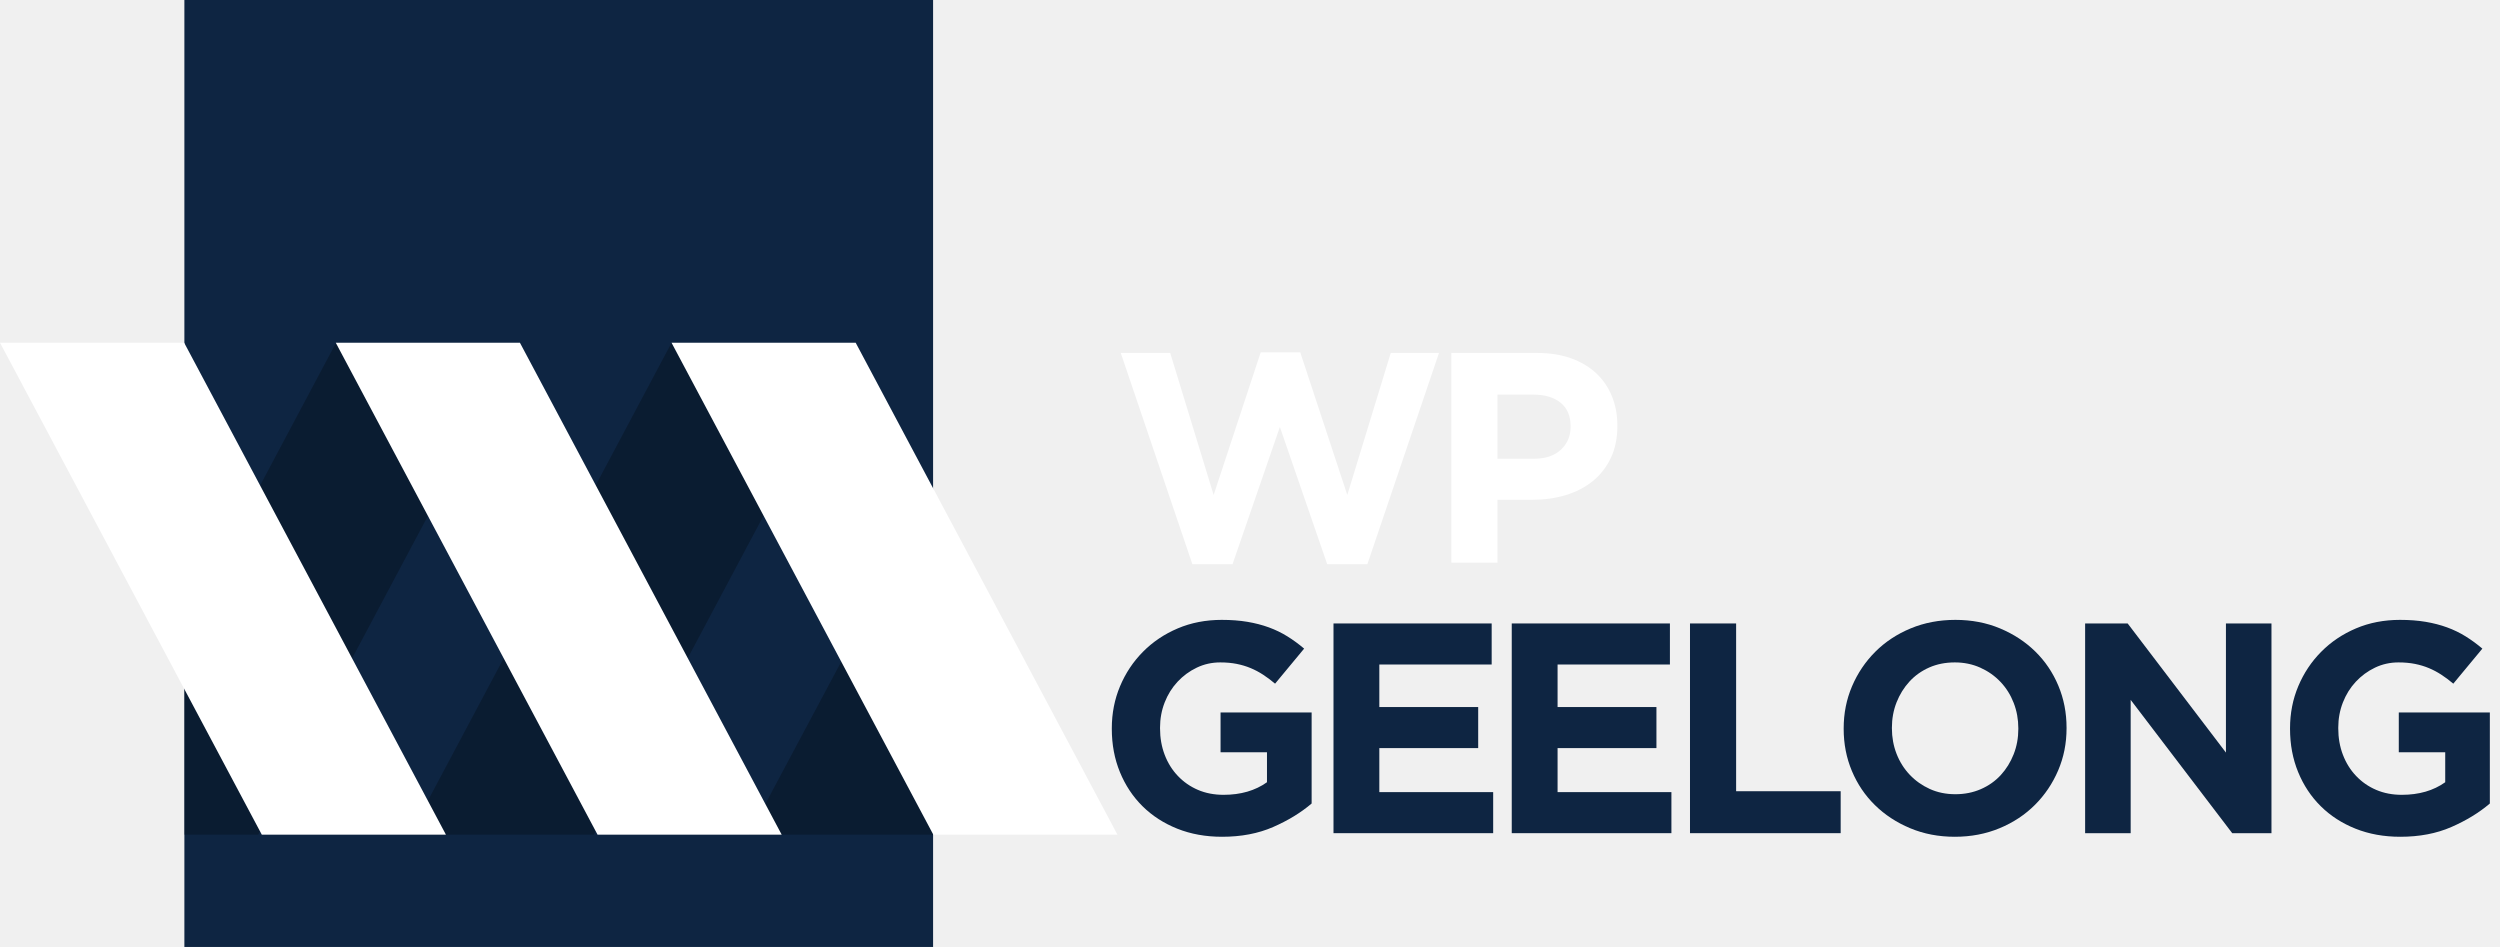
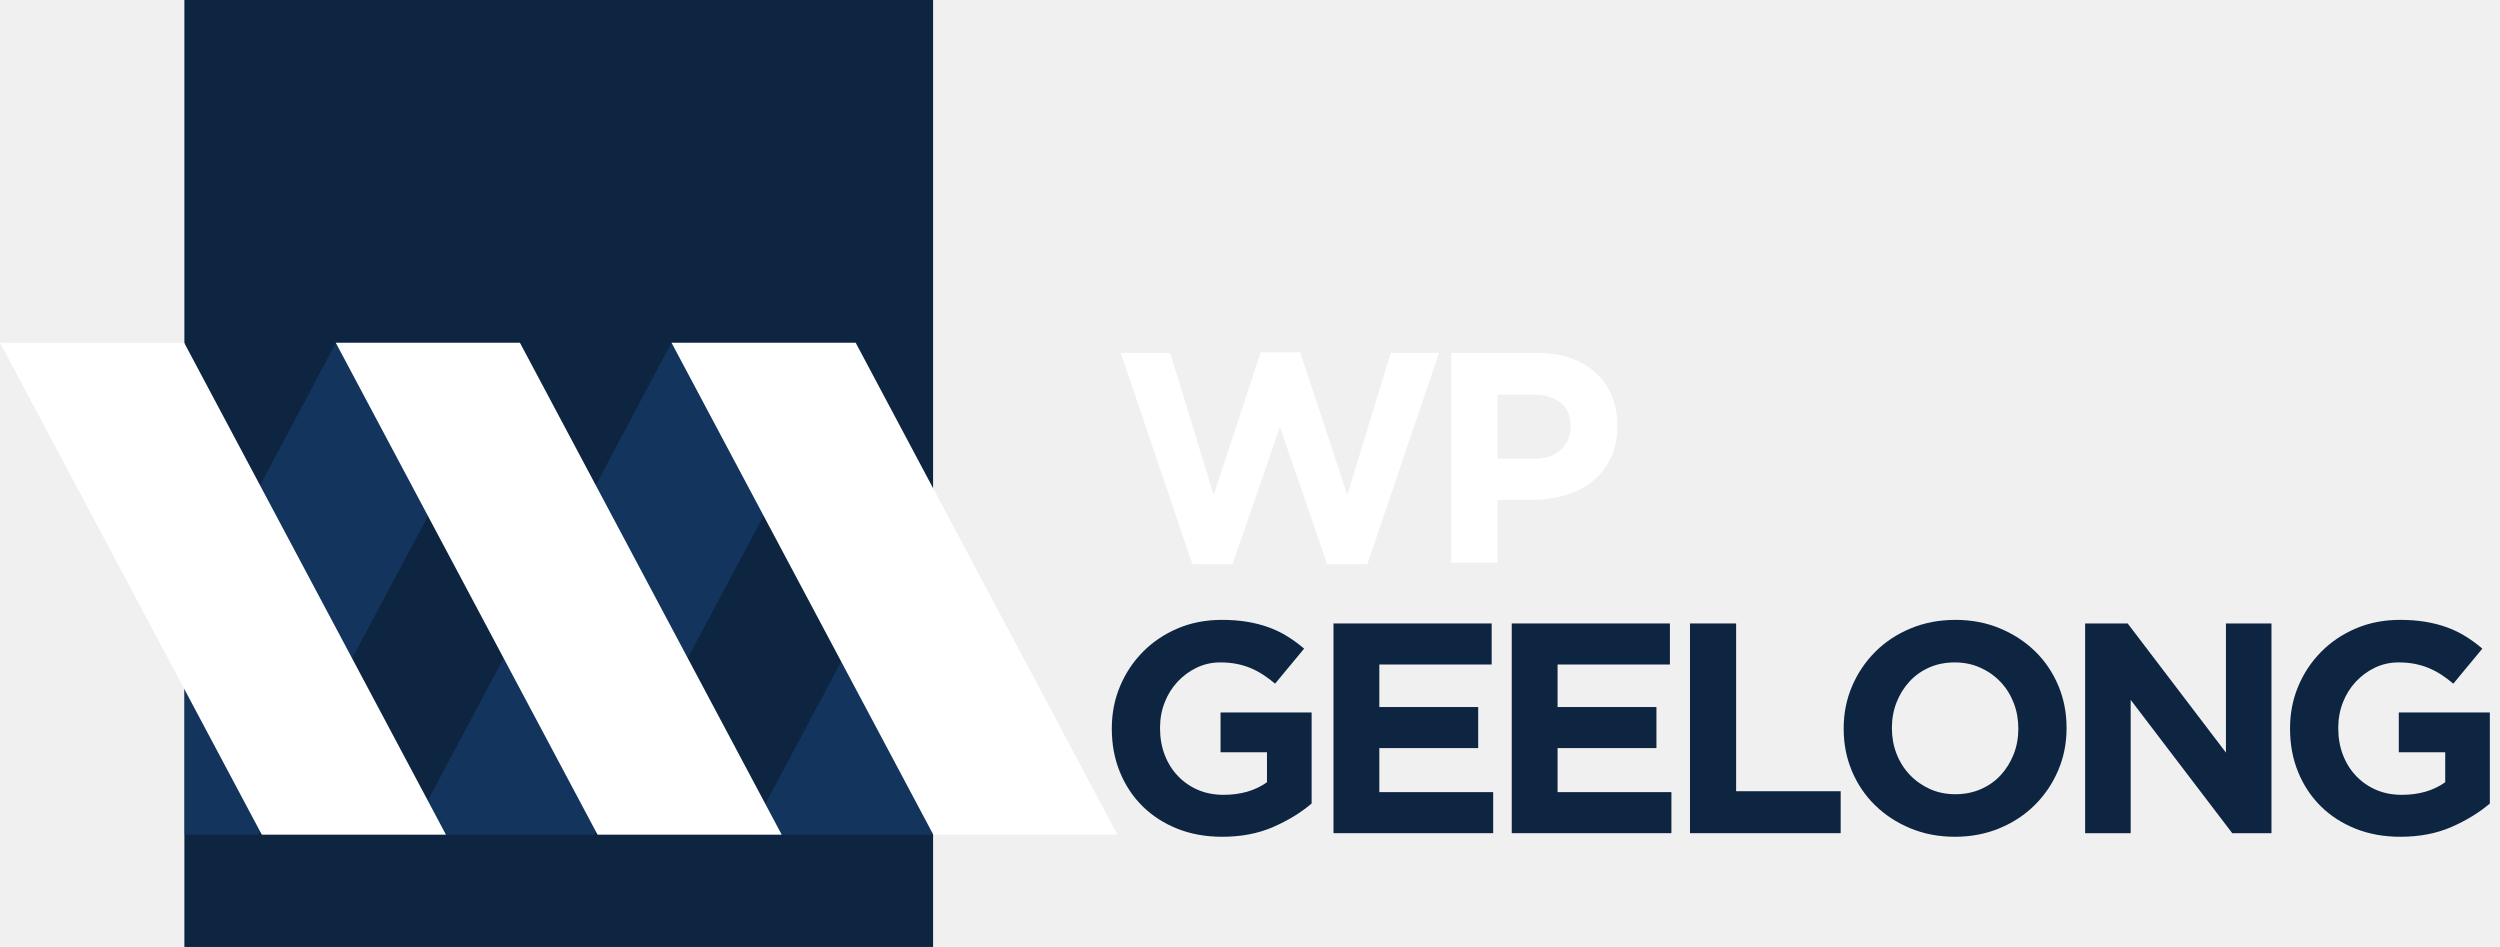
<svg xmlns="http://www.w3.org/2000/svg" width="100%" height="100%" viewBox="0 0 264 100" version="1.1" xml:space="preserve" style="fill-rule:evenodd;clip-rule:evenodd;stroke-linejoin:round;stroke-miterlimit:1.414;">
  <g>
    <rect x="19.471" y="0" width="79.063" height="100" style="fill:#0e2542;" />
-     <path d="M62.705,88.144l27.627,-51.916l-19.433,0l-27.626,51.916l19.432,0Z" style="fill:#071321;fill-opacity:0.494;fill-rule:nonzero;" />
-     <path d="M98.52,88.144l0.013,-36.455l-19.445,36.455l19.432,0Z" style="fill:#071321;fill-opacity:0.494;fill-rule:nonzero;" />
-     <path d="M27.273,88.144l27.627,-51.916l-19.432,0l-15.997,30.065l0,21.851l7.802,0Z" style="fill:#071321;fill-opacity:0.494;fill-rule:nonzero;" />
-     <path d="M27.648,88.144l-27.648,-51.953l19.447,0l27.645,51.953l-19.444,0l0,0Z" style="fill:#fff;fill-rule:nonzero;" />
+     <path d="M62.705,88.144l27.627,-51.916l-19.433,0l-27.626,51.916l19.432,0Z" style="fill:#1a4679;fill-opacity:0.494;fill-rule:nonzero;" />
+     <path d="M98.52,88.144l0.013,-36.455l-19.445,36.455l19.432,0Z" style="fill:#1a4679;fill-opacity:0.494;fill-rule:nonzero;" />
+     <path d="M27.273,88.144l27.627,-51.916l-19.432,0l-15.997,30.065l0,21.851l7.802,0Z" style="fill:#1a4679;fill-opacity:0.494;fill-rule:nonzero;" />
+     <path d="M27.648,88.144l-27.648,-51.953l19.447,0l27.645,51.953l-19.444,0Z" style="fill:#fff;fill-rule:nonzero;" />
    <path d="M63.103,88.144l-27.647,-51.953l19.447,0l27.645,51.953l-19.445,0Z" style="fill:#fff;fill-rule:nonzero;" />
-     <path d="M98.559,88.144l-27.646,-51.953l19.446,0l27.645,51.953l-19.445,0l0,0Z" style="fill:#fff;fill-rule:nonzero;" />
+     <path d="M98.559,88.144l-27.646,-51.953l19.446,0l27.645,51.953l-19.445,0Z" style="fill:#fff;fill-rule:nonzero;" />
    <path d="M118.352,37.271l5.221,0l4.588,14.998l4.968,-15.062l4.178,0l4.968,15.062l4.588,-14.998l5.094,0l-7.562,22.31l-4.242,0l-4.998,-14.493l-5,14.493l-4.24,0l-7.563,-22.31l0,0Z" style="fill:#fff;fill-rule:nonzero;" />
    <path d="M161.996,48.441c1.224,0 2.172,-0.322 2.847,-0.965c0.676,-0.643 1.013,-1.44 1.013,-2.388l0,-0.063c0,-1.098 -0.353,-1.932 -1.06,-2.501c-0.707,-0.571 -1.672,-0.853 -2.896,-0.853l-3.765,0l0,6.77l3.861,0Zm-8.733,-11.17l9.049,0c1.329,0 2.516,0.186 3.56,0.554c1.043,0.37 1.929,0.892 2.659,1.566c0.728,0.674 1.285,1.482 1.676,2.421c0.39,0.939 0.586,1.976 0.586,3.117l0,0.063c0,1.287 -0.233,2.415 -0.696,3.384c-0.465,0.971 -1.104,1.785 -1.914,2.44c-0.812,0.652 -1.763,1.143 -2.848,1.469c-1.088,0.33 -2.254,0.492 -3.498,0.492l-3.702,0l0,6.643l-4.872,0l0,-22.149l0,0Z" style="fill:#fff;fill-rule:nonzero;" />
    <g>
      <path d="M129.048,88.363c-1.729,0 -3.305,-0.286 -4.729,-0.855c-1.423,-0.569 -2.647,-1.36 -3.67,-2.373c-1.022,-1.012 -1.818,-2.214 -2.388,-3.606c-0.569,-1.392 -0.854,-2.91 -0.854,-4.556l0,-0.062c0,-1.583 0.29,-3.064 0.87,-4.446c0.58,-1.381 1.387,-2.593 2.42,-3.637c1.034,-1.044 2.256,-1.867 3.67,-2.468c1.413,-0.601 2.962,-0.901 4.65,-0.901c0.991,0 1.892,0.068 2.704,0.205c0.812,0.137 1.567,0.332 2.263,0.585c0.696,0.254 1.349,0.57 1.961,0.95c0.612,0.378 1.202,0.812 1.771,1.296l-3.068,3.701c-0.421,-0.359 -0.844,-0.675 -1.265,-0.948c-0.422,-0.275 -0.86,-0.507 -1.314,-0.696c-0.453,-0.191 -0.942,-0.337 -1.47,-0.444c-0.527,-0.105 -1.107,-0.157 -1.74,-0.157c-0.886,0 -1.714,0.184 -2.483,0.553c-0.771,0.369 -1.445,0.865 -2.025,1.487c-0.58,0.622 -1.034,1.349 -1.36,2.182c-0.327,0.834 -0.491,1.724 -0.491,2.674l0,0.064c0,1.012 0.164,1.945 0.491,2.798c0.326,0.855 0.79,1.599 1.392,2.231c0.601,0.633 1.308,1.123 2.118,1.471c0.812,0.348 1.715,0.522 2.706,0.522c1.813,0 3.342,-0.442 4.586,-1.329l0,-3.163l-4.902,0l0,-4.208l9.617,0l0,9.618c-1.139,0.97 -2.495,1.797 -4.065,2.482c-1.572,0.687 -3.37,1.03 -5.395,1.03l0,0Z" style="fill:#0e2542;fill-rule:nonzero;" />
      <path d="M140.817,65.837l16.703,0l0,4.335l-11.863,0l0,4.492l10.44,0l0,4.335l-10.44,0l0,4.649l12.022,0l0,4.335l-16.862,0l0,-22.146l0,0Z" style="fill:#0e2542;fill-rule:nonzero;" />
      <path d="M159.64,65.837l16.703,0l0,4.335l-11.863,0l0,4.492l10.44,0l0,4.335l-10.44,0l0,4.649l12.021,0l0,4.335l-16.861,0l0,-22.146l0,0Z" style="fill:#0e2542;fill-rule:nonzero;" />
      <path d="M178.463,65.837l4.872,0l0,17.716l11.04,0l0,4.43l-15.912,0l0,-22.146l0,0Z" style="fill:#0e2542;fill-rule:nonzero;" />
-       <path d="M206.492,83.869c0.969,0 1.865,-0.178 2.688,-0.537c0.823,-0.359 1.524,-0.855 2.104,-1.487c0.58,-0.633 1.033,-1.365 1.36,-2.198c0.328,-0.834 0.491,-1.724 0.491,-2.674l0,-0.062c0,-0.95 -0.163,-1.846 -0.491,-2.69c-0.327,-0.844 -0.791,-1.581 -1.392,-2.214c-0.6,-0.632 -1.312,-1.134 -2.135,-1.503c-0.822,-0.369 -1.718,-0.553 -2.689,-0.553c-0.991,0 -1.892,0.178 -2.704,0.537c-0.812,0.359 -1.508,0.855 -2.088,1.487c-0.58,0.633 -1.033,1.365 -1.361,2.198c-0.327,0.834 -0.49,1.724 -0.49,2.674l0,0.064c0,0.948 0.163,1.845 0.49,2.688c0.328,0.844 0.792,1.582 1.392,2.214c0.601,0.634 1.308,1.134 2.12,1.503c0.812,0.369 1.713,0.553 2.705,0.553l0,0Zm-0.064,4.494c-1.708,0 -3.279,-0.302 -4.713,-0.903c-1.435,-0.6 -2.674,-1.412 -3.718,-2.436c-1.044,-1.023 -1.856,-2.224 -2.436,-3.605c-0.58,-1.382 -0.869,-2.864 -0.869,-4.446l0,-0.062c0,-1.583 0.295,-3.064 0.885,-4.446c0.591,-1.381 1.408,-2.593 2.452,-3.637c1.044,-1.044 2.288,-1.867 3.734,-2.468c1.444,-0.601 3.02,-0.901 4.729,-0.901c1.708,0 3.279,0.3 4.713,0.901c1.434,0.601 2.674,1.413 3.718,2.436c1.044,1.023 1.856,2.225 2.436,3.607c0.58,1.381 0.869,2.862 0.869,4.444l0,0.064c0,1.581 -0.295,3.062 -0.885,4.444c-0.591,1.381 -1.408,2.594 -2.452,3.638c-1.044,1.044 -2.288,1.867 -3.734,2.467c-1.444,0.601 -3.021,0.903 -4.729,0.903l0,0Z" style="fill:#0e2542;fill-rule:nonzero;" />
+       <path d="M206.492,83.869c0.969,0 1.865,-0.178 2.688,-0.537c0.823,-0.359 1.524,-0.855 2.104,-1.487c0.58,-0.633 1.033,-1.365 1.36,-2.198c0.328,-0.834 0.491,-1.724 0.491,-2.674l0,-0.062c0,-0.95 -0.163,-1.846 -0.491,-2.69c-0.327,-0.844 -0.791,-1.581 -1.392,-2.214c-0.6,-0.632 -1.312,-1.134 -2.135,-1.503c-0.822,-0.369 -1.718,-0.553 -2.689,-0.553c-0.991,0 -1.892,0.178 -2.704,0.537c-0.812,0.359 -1.508,0.855 -2.088,1.487c-0.58,0.633 -1.033,1.365 -1.361,2.198c-0.327,0.834 -0.49,1.724 -0.49,2.674l0,0.064c0,0.948 0.163,1.845 0.49,2.688c0.328,0.844 0.792,1.582 1.392,2.214c0.601,0.634 1.308,1.134 2.12,1.503c0.812,0.369 1.713,0.553 2.705,0.553l0,0Zm-0.064,4.494c-1.708,0 -3.279,-0.302 -4.713,-0.903c-1.435,-0.6 -2.674,-1.412 -3.718,-2.436c-1.044,-1.023 -1.856,-2.224 -2.436,-3.605c-0.58,-1.382 -0.869,-2.864 -0.869,-4.446l0,-0.062c0,-1.583 0.295,-3.064 0.885,-4.446c0.591,-1.381 1.408,-2.593 2.452,-3.637c1.044,-1.044 2.288,-1.867 3.734,-2.468c1.444,-0.601 3.02,-0.901 4.729,-0.901c1.708,0 3.279,0.3 4.713,0.901c1.434,0.601 2.674,1.413 3.718,2.436c1.044,1.023 1.856,2.225 2.436,3.607c0.58,1.381 0.869,2.862 0.869,4.444l0,0.064c0,1.581 -0.295,3.062 -0.885,4.444c-0.591,1.381 -1.408,2.594 -2.452,3.638c-1.044,1.044 -2.288,1.867 -3.734,2.467c-1.444,0.601 -3.021,0.903 -4.729,0.903Z" style="fill:#0e2542;fill-rule:nonzero;" />
      <path d="M220.189,65.837l4.492,0l10.378,13.635l0,-13.635l4.808,0l0,22.146l-4.144,0l-10.724,-14.078l0,14.078l-4.81,0l0,-22.146l0,0Z" style="fill:#0e2542;fill-rule:nonzero;" />
      <path d="M253.469,88.363c-1.729,0 -3.305,-0.286 -4.729,-0.855c-1.423,-0.569 -2.647,-1.36 -3.669,-2.373c-1.023,-1.012 -1.819,-2.214 -2.388,-3.606c-0.57,-1.392 -0.855,-2.91 -0.855,-4.556l0,-0.062c0,-1.583 0.289,-3.064 0.869,-4.446c0.58,-1.381 1.387,-2.593 2.422,-3.637c1.033,-1.044 2.256,-1.867 3.669,-2.468c1.413,-0.601 2.963,-0.901 4.651,-0.901c0.99,0 1.892,0.068 2.704,0.205c0.812,0.137 1.566,0.332 2.262,0.585c0.696,0.254 1.35,0.57 1.962,0.95c0.61,0.378 1.201,0.812 1.77,1.296l-3.068,3.701c-0.421,-0.359 -0.844,-0.675 -1.265,-0.948c-0.423,-0.275 -0.86,-0.507 -1.313,-0.696c-0.454,-0.191 -0.944,-0.337 -1.471,-0.444c-0.528,-0.105 -1.108,-0.157 -1.74,-0.157c-0.885,0 -1.713,0.184 -2.484,0.553c-0.769,0.369 -1.444,0.865 -2.024,1.487c-0.58,0.622 -1.033,1.349 -1.36,2.182c-0.327,0.834 -0.491,1.724 -0.491,2.674l0,0.064c0,1.012 0.164,1.945 0.491,2.798c0.327,0.855 0.791,1.599 1.392,2.231c0.6,0.633 1.307,1.123 2.119,1.471c0.812,0.348 1.713,0.522 2.705,0.522c1.813,0 3.343,-0.442 4.587,-1.329l0,-3.163l-4.903,0l0,-4.208l9.616,0l0,9.618c-1.139,0.97 -2.493,1.797 -4.064,2.482c-1.572,0.687 -3.369,1.03 -5.395,1.03l0,0Z" style="fill:#0e2542;fill-rule:nonzero;" />
    </g>
  </g>
</svg>
